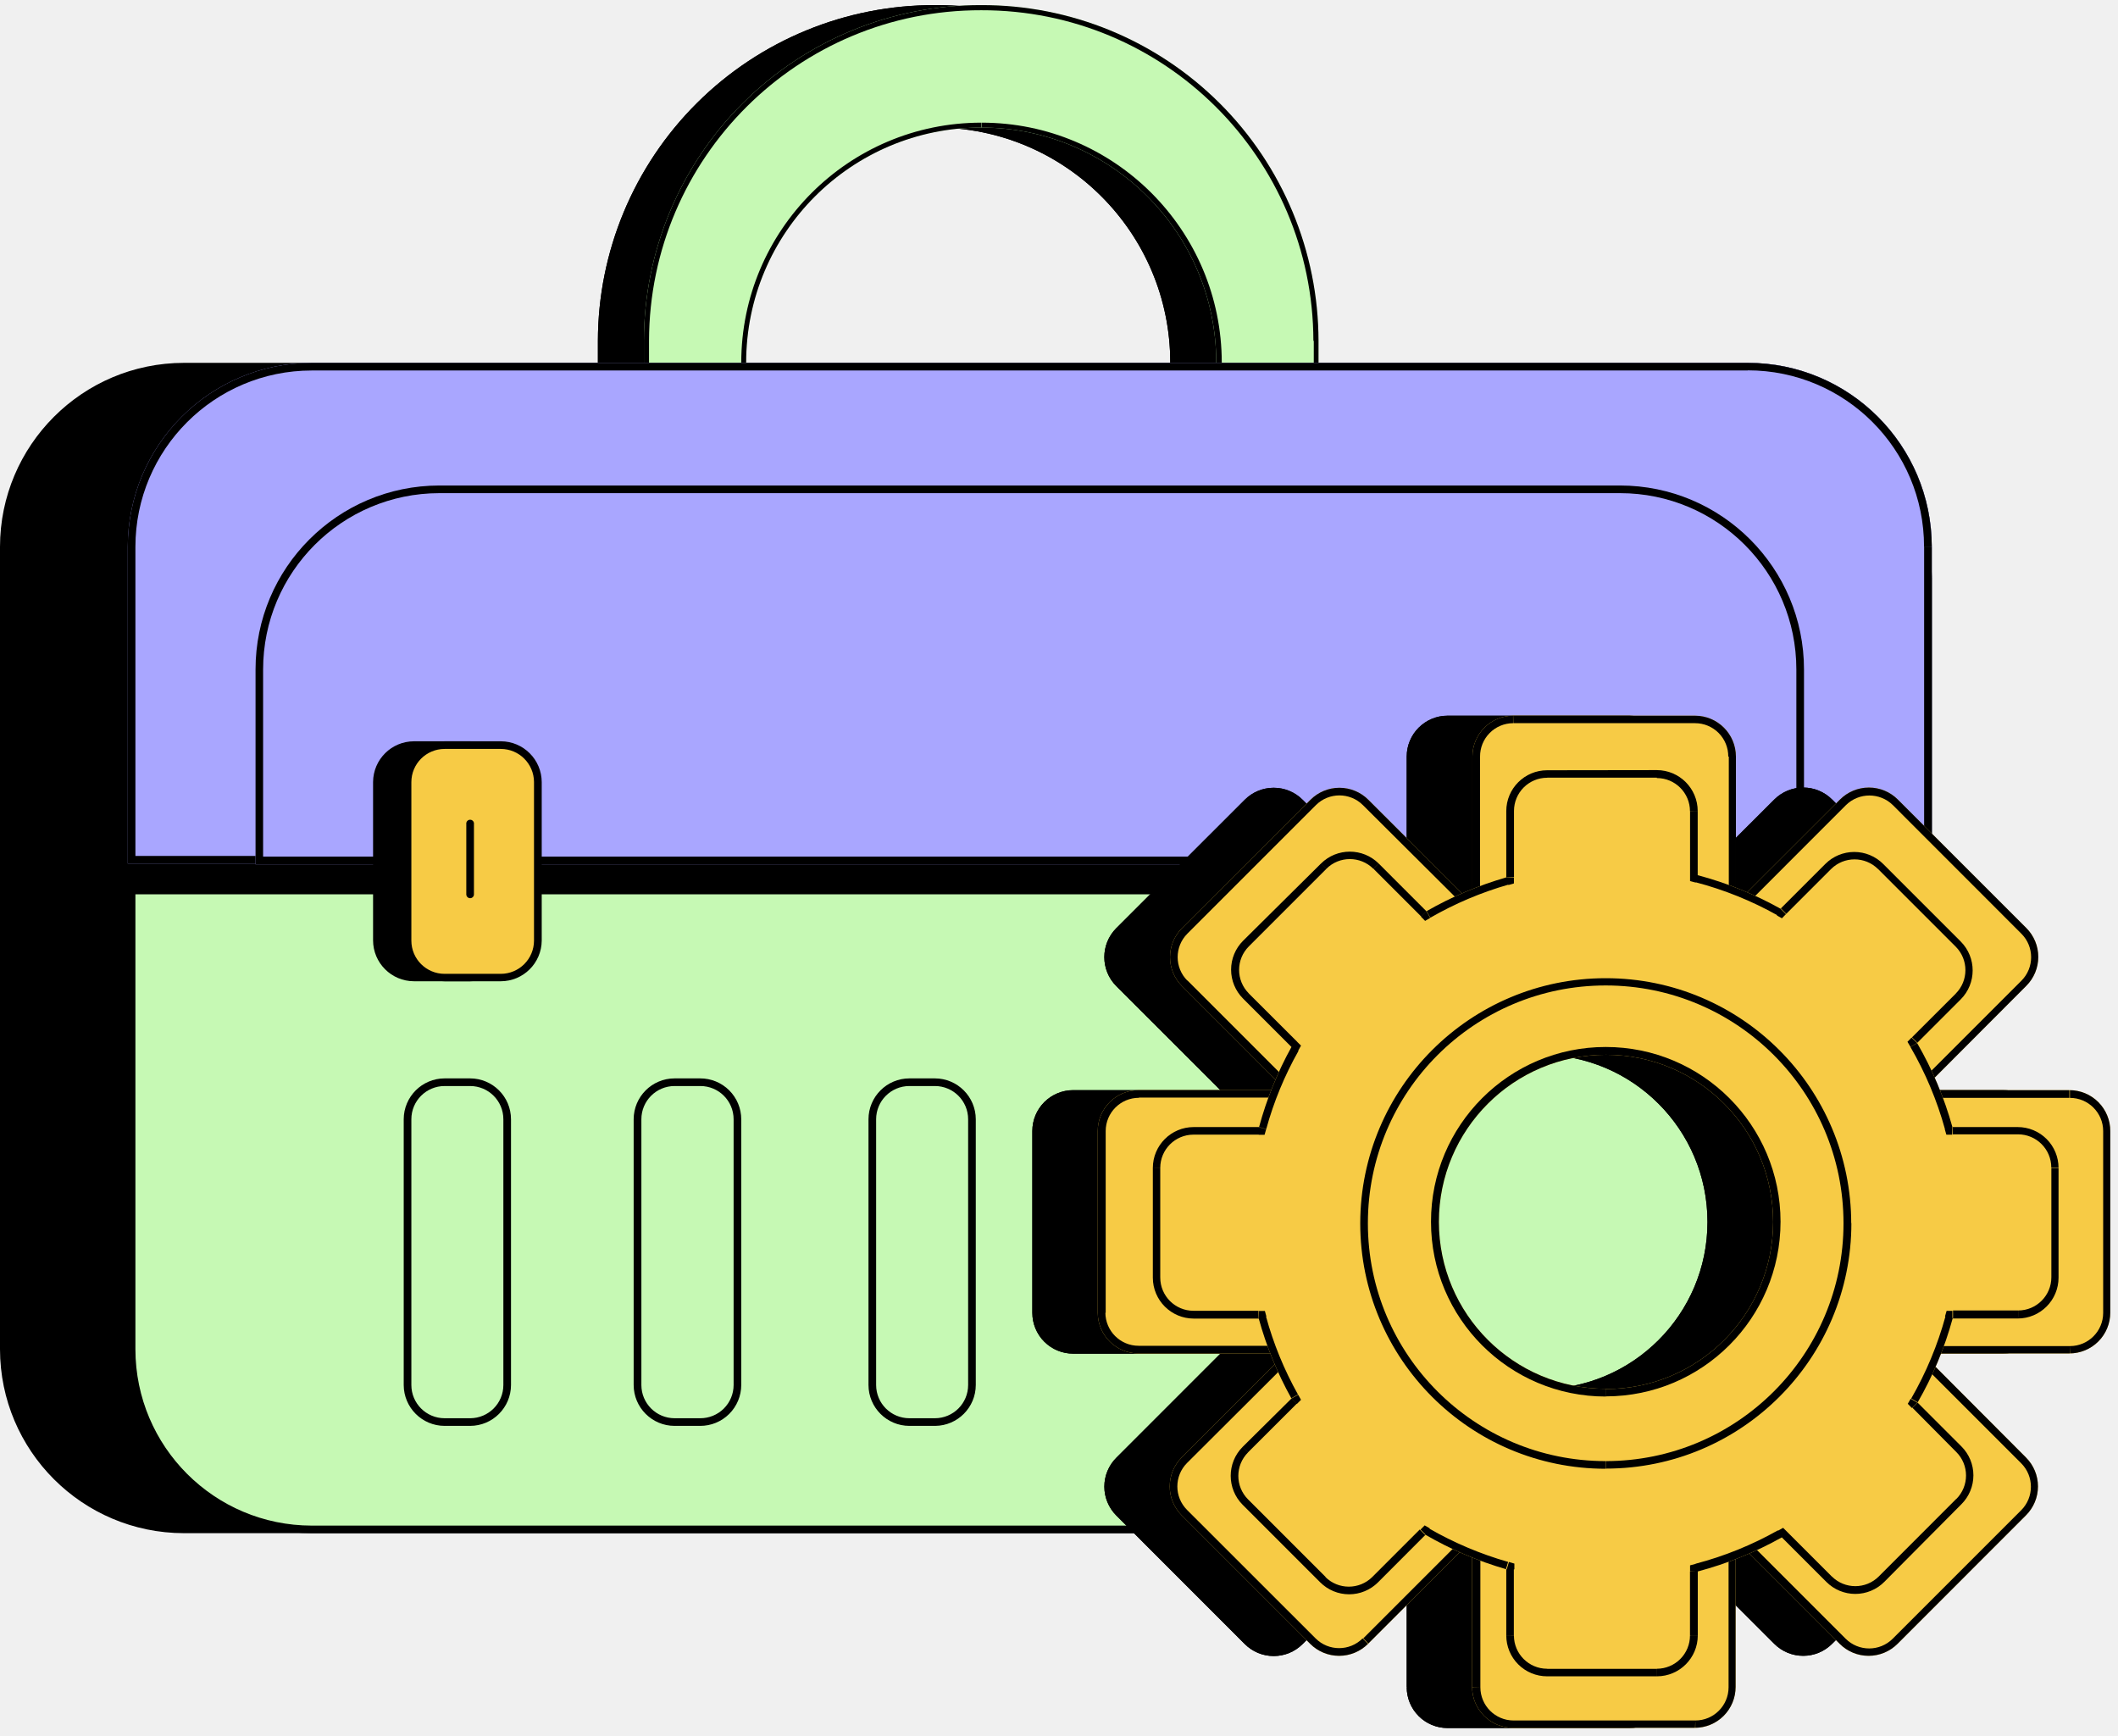
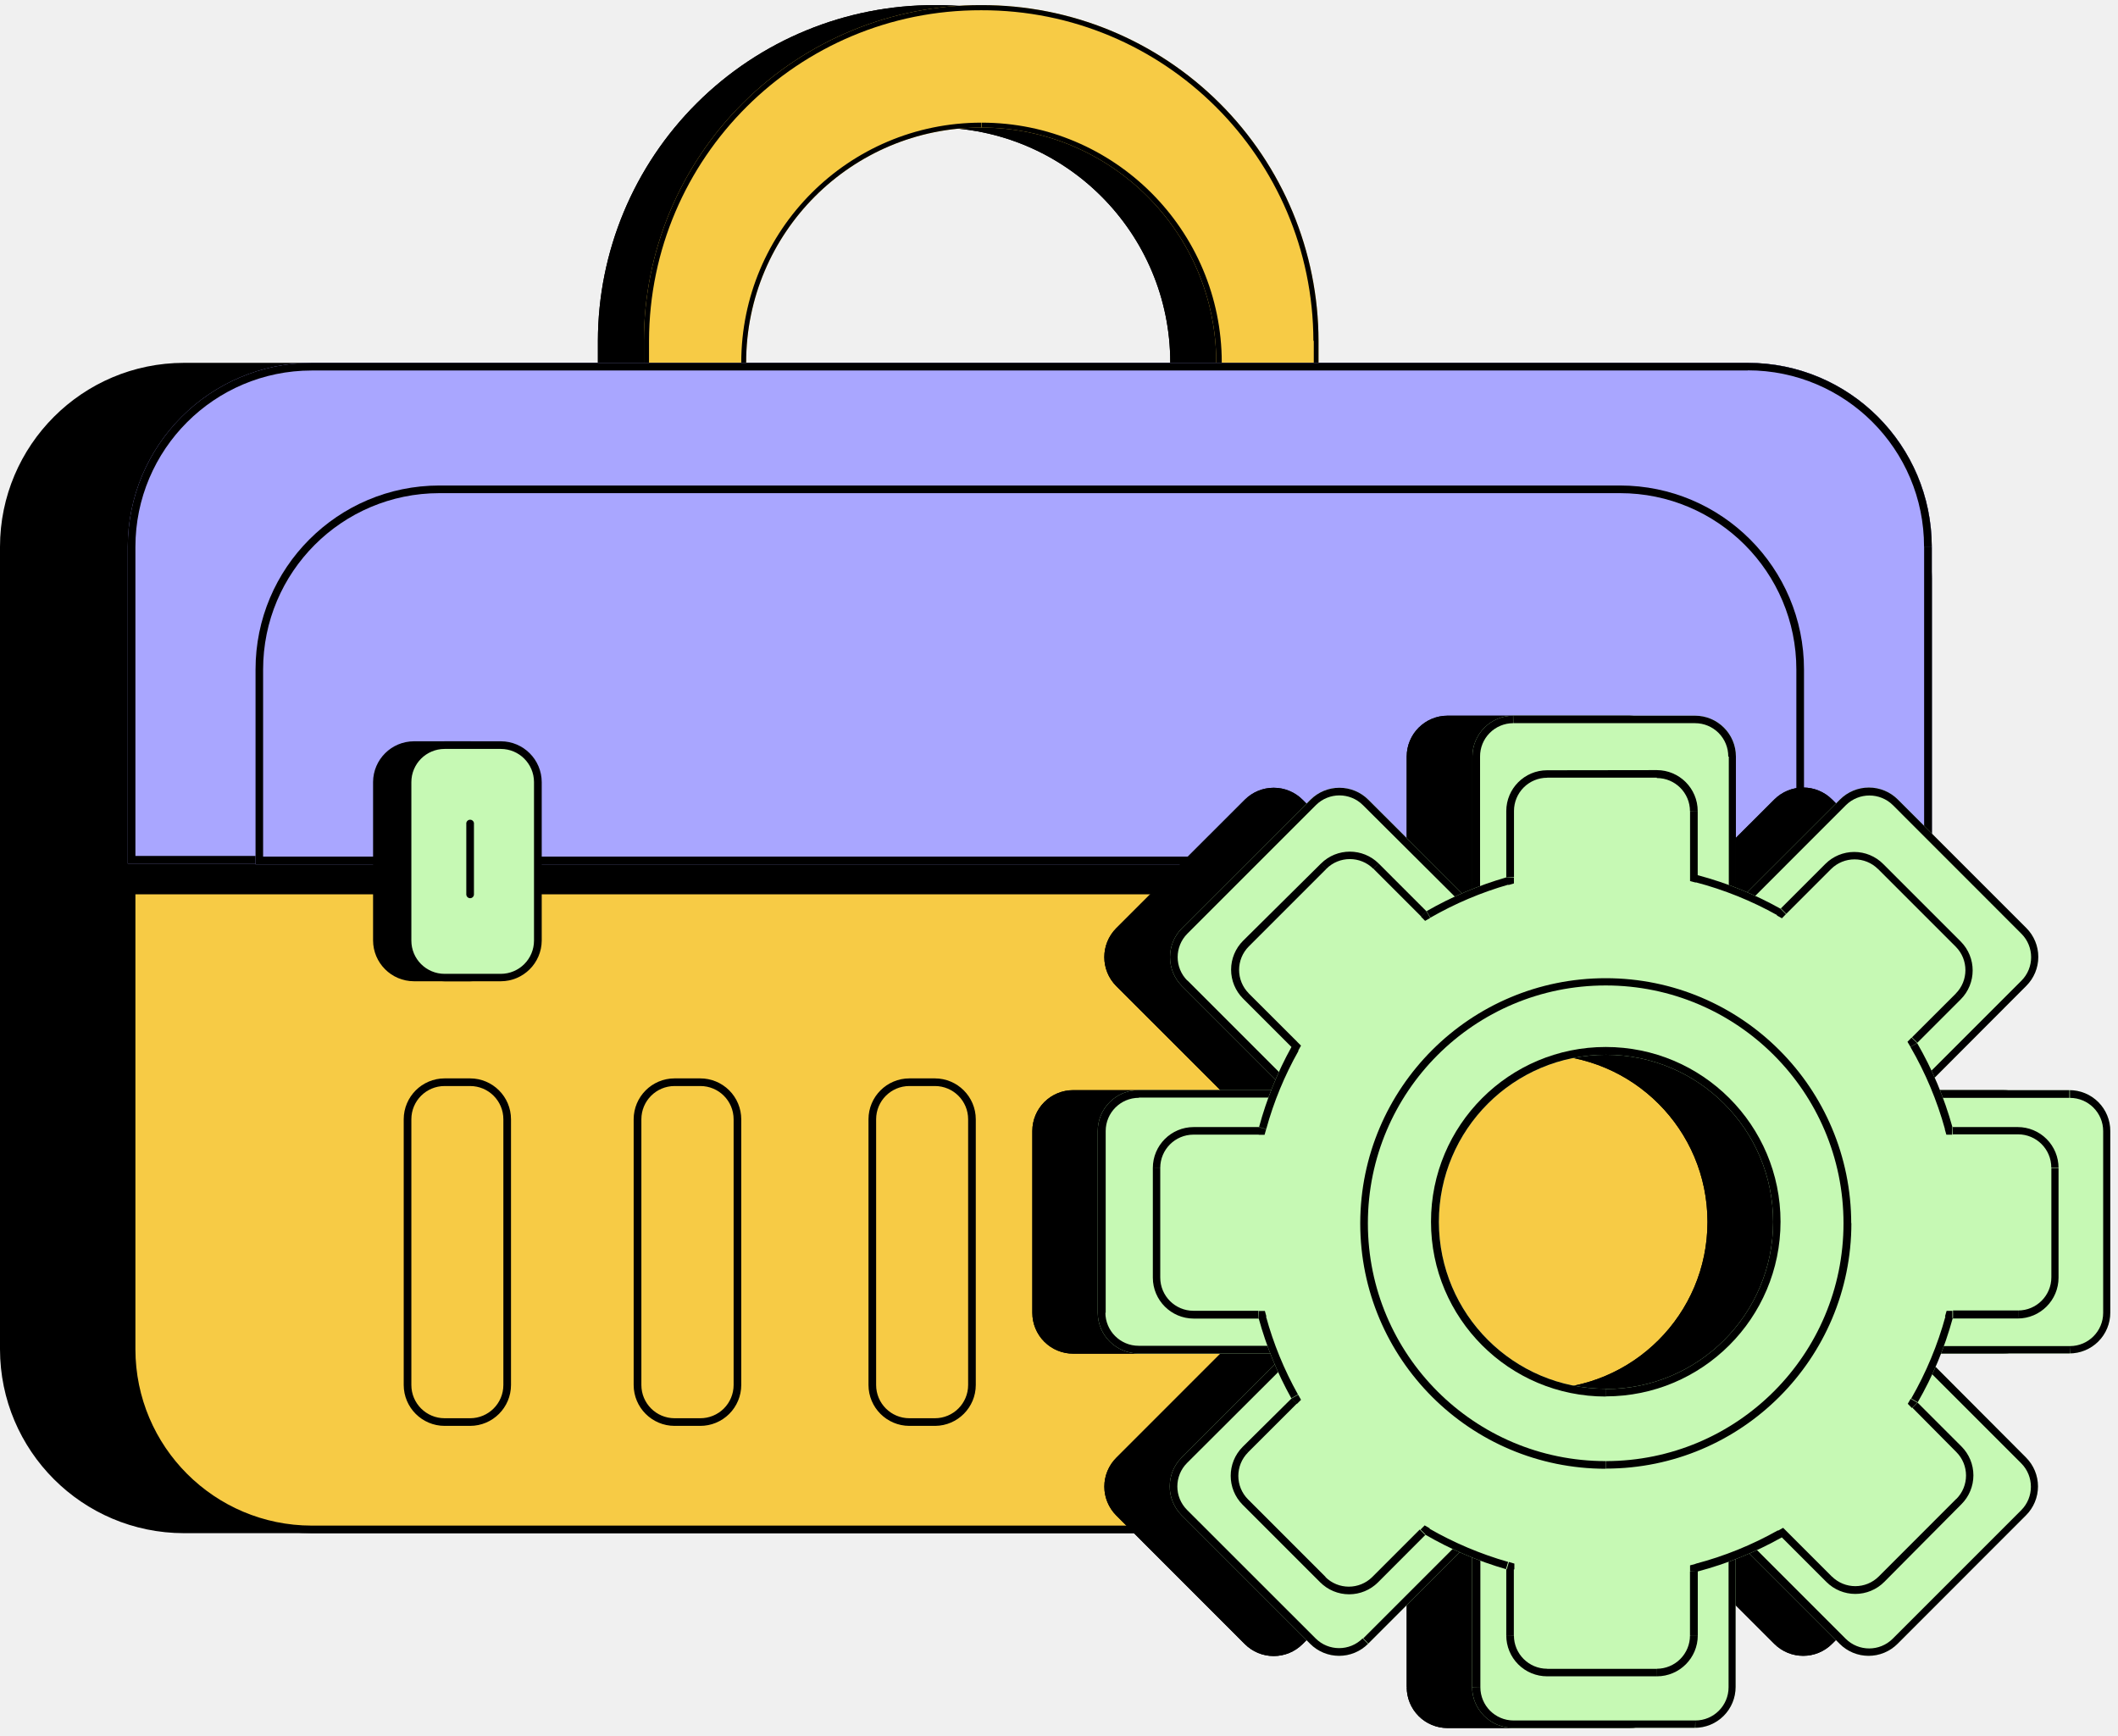
<svg xmlns="http://www.w3.org/2000/svg" viewBox="0 0 277.16 227.1">
  <defs>
-     <style>.cls-1{fill:#fff;}.cls-1,.cls-13,.cls-2,.cls-4,.cls-8{fill-rule:evenodd;}.cls-3{mask:url(#mask);}.cls-4,.cls-6{fill:#c6f9b4;}.cls-5{mask:url(#mask-2);}.cls-7{mask:url(#mask-3);}.cls-8{fill:#a9a6ff;}.cls-9{mask:url(#mask-4);}.cls-10{mask:url(#mask-5);}.cls-11,.cls-13{fill:#f7cb45;}.cls-12{mask:url(#mask-6);}.cls-14{mask:url(#mask-7);}.cls-15{mask:url(#mask-8);}</style>
+     <style>.cls-1{fill:#fff;}.cls-1,.cls-13,.cls-2,.cls-4,.cls-8{fill-rule:evenodd;}.cls-3{mask:url(#mask);}.cls-4,.cls-6{fill:#f7cb45;}.cls-5{mask:url(#mask-2);}.cls-7{mask:url(#mask-3);}.cls-8{fill:#a9a6ff;}.cls-9{mask:url(#mask-4);}.cls-10{mask:url(#mask-5);}.cls-11,.cls-13{fill:#c6f9b4;}.cls-12{mask:url(#mask-6);}.cls-14{mask:url(#mask-7);}.cls-15{mask:url(#mask-8);}</style>
    <mask id="mask" x="77.57" y="0" width="89.61" height="142.44" maskUnits="userSpaceOnUse">
      <g id="path-164-inside-34_170_3366" data-name="path-164-inside-34 170 3366">
        <path class="cls-1" d="M122.38.67A44,44,0,0,1,166.52,44.6v97.17H153.14V47.45a30.76,30.76,0,0,0-61.52,0v94.32H78.24V44.6A44,44,0,0,1,122.38.67Z" />
      </g>
    </mask>
    <mask id="mask-2" x="83.59" y="0" width="89.61" height="142.44" maskUnits="userSpaceOnUse">
      <g id="path-166-inside-35_170_3366" data-name="path-166-inside-35 170 3366">
        <path class="cls-1" d="M128.4.67A44,44,0,0,1,172.54,44.6v97.17H159.16V47.45a30.76,30.76,0,0,0-61.52,0v94.32H84.26V44.6A44,44,0,0,1,128.4.67Z" />
      </g>
    </mask>
    <mask id="mask-3" x="15.72" y="50.49" width="238.07" height="67.54" maskUnits="userSpaceOnUse">
      <g id="path-169-inside-36_170_3366" data-name="path-169-inside-36 170 3366">
        <path class="cls-1" d="M16.72,117H252.79V75.57a24.08,24.08,0,0,0-24.08-24.08H40.79A24.08,24.08,0,0,0,16.72,75.57Z" />
      </g>
    </mask>
    <mask id="mask-4" x="15.72" y="46.48" width="238.07" height="67.54" maskUnits="userSpaceOnUse">
      <g id="path-171-inside-37_170_3366" data-name="path-171-inside-37 170 3366">
        <path class="cls-1" d="M16.72,113H252.79V71.56a24.08,24.08,0,0,0-24.08-24.08H40.79A24.08,24.08,0,0,0,16.72,71.56Z" />
      </g>
    </mask>
    <mask id="mask-5" x="32.43" y="62.53" width="204.64" height="51.57" maskUnits="userSpaceOnUse">
      <g id="path-173-inside-38_170_3366" data-name="path-173-inside-38 170 3366">
        <path class="cls-1" d="M33.44,113.1H236.07V87.61A24.08,24.08,0,0,0,212,63.53H57.49A24.07,24.07,0,0,0,33.44,87.61Z" />
      </g>
    </mask>
    <mask id="mask-6" x="134.08" y="92.62" width="134.47" height="134.47" maskUnits="userSpaceOnUse">
      <g id="path-178-inside-39_170_3366" data-name="path-178-inside-39 170 3366">
        <path class="cls-1" d="M218.56,99a5.35,5.35,0,0,0-5.35-5.35H189.43A5.35,5.35,0,0,0,184.08,99v19.26l-13.62-13.61a5.35,5.35,0,0,0-7.57,0l-16.82,16.81a5.37,5.37,0,0,0,0,7.57l13.63,13.62H140.44a5.34,5.34,0,0,0-5.35,5.35v23.78a5.34,5.34,0,0,0,5.35,5.35H159.7l-13.62,13.62a5.34,5.34,0,0,0,0,7.56l16.81,16.82a5.35,5.35,0,0,0,7.57,0l13.62-13.62v19.26a5.34,5.34,0,0,0,5.35,5.35h23.78a5.34,5.34,0,0,0,5.35-5.35V201.48l13.62,13.62a5.35,5.35,0,0,0,7.57,0l16.81-16.82a5.34,5.34,0,0,0,0-7.56L243,177.1H262.2a5.34,5.34,0,0,0,5.35-5.35V148a5.34,5.34,0,0,0-5.35-5.35H243L256.56,129a5.35,5.35,0,0,0,0-7.57l-16.81-16.81a5.35,5.35,0,0,0-7.57,0l-13.62,13.61Zm-17,82.76a21.87,21.87,0,1,0-21.86-21.87A21.87,21.87,0,0,0,201.53,181.73Z" />
      </g>
    </mask>
    <mask id="mask-7" x="142.68" y="92.62" width="134.47" height="134.47" maskUnits="userSpaceOnUse">
      <g id="path-180-inside-40_170_3366" data-name="path-180-inside-40 170 3366">
        <path class="cls-1" d="M227.16,99a5.35,5.35,0,0,0-5.35-5.35H198A5.35,5.35,0,0,0,192.68,99v19.26l-13.62-13.61a5.35,5.35,0,0,0-7.57,0l-16.82,16.81a5.37,5.37,0,0,0,0,7.57l13.62,13.62H149a5.34,5.34,0,0,0-5.35,5.35v23.78A5.34,5.34,0,0,0,149,177.1h19.25l-13.62,13.62a5.36,5.36,0,0,0,0,7.56l16.82,16.82a5.35,5.35,0,0,0,7.57,0l13.62-13.62v19.26a5.34,5.34,0,0,0,5.35,5.35h23.78a5.34,5.34,0,0,0,5.35-5.35V201.48l13.62,13.62a5.35,5.35,0,0,0,7.57,0l16.81-16.82a5.34,5.34,0,0,0,0-7.56L251.54,177.1H270.8a5.34,5.34,0,0,0,5.35-5.35V148a5.34,5.34,0,0,0-5.35-5.35H251.54L265.16,129a5.35,5.35,0,0,0,0-7.57l-16.81-16.81a5.35,5.35,0,0,0-7.57,0l-13.62,13.61Zm-17,82.76a21.87,21.87,0,1,0-21.87-21.87A21.87,21.87,0,0,0,210.13,181.73Z" />
      </g>
    </mask>
    <mask id="mask-8" x="149.83" y="99.77" width="120.6" height="120.6" maskUnits="userSpaceOnUse">
      <g id="path-182-inside-41_170_3366" data-name="path-182-inside-41 170 3366">
        <path class="cls-1" d="M216.81,100.77a5.36,5.36,0,0,1,5.35,5.35v8.4A46.79,46.79,0,0,1,233,118.91l5.86-5.86a5.35,5.35,0,0,1,7.57,0l10.15,10.15a5.37,5.37,0,0,1,0,7.57l-5.71,5.71a47.08,47.08,0,0,1,4.62,11h8.54a5.34,5.34,0,0,1,5.35,5.35v14.35a5.35,5.35,0,0,1-5.35,5.35h-8.51a46.41,46.41,0,0,1-4.59,11l5.74,5.74a5.34,5.34,0,0,1,0,7.56L246.57,207a5.35,5.35,0,0,1-7.57,0l-5.83-5.83a47.34,47.34,0,0,1-11,4.46V214a5.35,5.35,0,0,1-5.35,5.35H202.46a5.34,5.34,0,0,1-5.35-5.35v-8.66a47,47,0,0,1-10.57-4.51l-6.21,6.22a5.35,5.35,0,0,1-7.57,0l-10.15-10.15a5.37,5.37,0,0,1,0-7.57L169,183a47,47,0,0,1-4.28-10.46h-8.51a5.36,5.36,0,0,1-5.35-5.35V152.83a5.35,5.35,0,0,1,5.35-5.35h8.55A46.83,46.83,0,0,1,169,137l-6.33-6.33a5.35,5.35,0,0,1,0-7.57L172.86,113a5.36,5.36,0,0,1,7.56,0l6.24,6.24a47.17,47.17,0,0,1,10.45-4.43v-8.67a5.35,5.35,0,0,1,5.35-5.35Zm-6.68,90.42A31.12,31.12,0,1,0,179,160.07,31.12,31.12,0,0,0,210.13,191.19Z" />
      </g>
    </mask>
  </defs>
  <g id="Layer_2" data-name="Layer 2">
    <g id="Layer_1-2" data-name="Layer 1">
      <rect x="0.5" y="47.98" width="235.06" height="152.14" rx="23.57" />
      <path d="M212,200.62H24.07A24.1,24.1,0,0,1,0,176.55v-105A24.1,24.1,0,0,1,24.07,47.48H212a24.1,24.1,0,0,1,24.08,24.08v105A24.1,24.1,0,0,1,212,200.62ZM24.07,48.48A23.1,23.1,0,0,0,1,71.56v105a23.1,23.1,0,0,0,23.07,23.07H212a23.1,23.1,0,0,0,23.07-23.07v-105A23.1,23.1,0,0,0,212,48.48Z" />
      <path class="cls-2" d="M122.38.67A44,44,0,0,1,166.52,44.6v97.17H153.14V47.45a30.76,30.76,0,0,0-61.52,0v94.32H78.24V44.6A44,44,0,0,1,122.38.67Z" />
      <g class="cls-3">
        <path d="M166.52,141.77v.67h.67v-.67Zm-13.38,0h-.67v.67h.67Zm-61.52,0v.67h.67v-.67Zm-13.38,0h-.67v.67h.67Zm89-97.17A44.71,44.71,0,0,0,122.38,0V1.34A43.37,43.37,0,0,1,165.85,44.6Zm0,97.17V44.6h-1.34v97.17Zm-14.05.67h13.38v-1.33H153.14Zm.67-.67V47.45h-1.34v94.32Zm0-94.32a31.42,31.42,0,0,0-31.43-31.4v1.34a30.07,30.07,0,0,1,30.09,30.06Zm-31.43-31.4A31.42,31.42,0,0,0,91,47.45h1.34a30.07,30.07,0,0,1,30.09-30.06ZM91,47.45v94.32h1.34V47.45Zm-12.71,95H91.62v-1.33H78.24ZM77.57,44.6v97.17h1.34V44.6ZM122.38,0A44.71,44.71,0,0,0,77.57,44.6h1.34A43.37,43.37,0,0,1,122.38,1.34Z" />
      </g>
      <path class="cls-4" d="M128.4.67A44,44,0,0,1,172.54,44.6v97.17H159.16V47.45a30.76,30.76,0,0,0-61.52,0v94.32H84.26V44.6A44,44,0,0,1,128.4.67Z" />
      <g class="cls-5">
        <path d="M172.54,141.77v.67h.67v-.67Zm-13.38,0h-.67v.67h.67Zm-61.52,0v.67h.67v-.67Zm-13.38,0h-.67v.67h.67Zm89-97.17A44.71,44.71,0,0,0,128.4,0V1.34A43.37,43.37,0,0,1,171.87,44.6Zm0,97.17V44.6h-1.34v97.17Zm-14.05.67h13.38v-1.33H159.16Zm.67-.67V47.45h-1.34v94.32Zm0-94.32a31.42,31.42,0,0,0-31.43-31.4v1.34a30.07,30.07,0,0,1,30.09,30.06ZM128.4,16.05A31.42,31.42,0,0,0,97,47.45h1.34A30.07,30.07,0,0,1,128.4,17.39ZM97,47.45v94.32h1.34V47.45Zm-12.71,95H97.64v-1.33H84.26ZM83.59,44.6v97.17h1.34V44.6ZM128.4,0A44.71,44.71,0,0,0,83.59,44.6h1.34A43.37,43.37,0,0,1,128.4,1.34Z" />
      </g>
      <rect class="cls-6" x="17.22" y="47.98" width="235.06" height="152.14" rx="23.57" />
      <path d="M228.71,200.62H40.79a24.1,24.1,0,0,1-24.07-24.07v-105A24.1,24.1,0,0,1,40.79,47.48H228.71a24.1,24.1,0,0,1,24.08,24.08v105A24.1,24.1,0,0,1,228.71,200.62ZM40.79,48.48A23.1,23.1,0,0,0,17.72,71.56v105a23.1,23.1,0,0,0,23.07,23.07H228.71a23.1,23.1,0,0,0,23.07-23.07v-105a23.1,23.1,0,0,0-23.07-23.08Z" />
      <path class="cls-2" d="M16.72,117H252.79V75.57a24.08,24.08,0,0,0-24.08-24.08H40.79A24.08,24.08,0,0,0,16.72,75.57Z" />
      <g class="cls-7">
        <path d="M252.79,117v1h1v-1ZM16.72,117h-1v1h1Zm212-65.54v0Zm-158.13,0v-1h0Zm-29.79,0v-1h0ZM16.72,75.57h0ZM252.79,116H16.72v2H252.79Zm-1-40.46V117h2V75.57Zm2,0a25.08,25.08,0,0,0-25.08-25.08v2a23.07,23.07,0,0,1,23.07,23.07ZM228.71,50.49H70.58v2H228.71Zm-187.92,2H70.58v-2H40.79Zm0-2A25.08,25.08,0,0,0,15.72,75.57h2A23.07,23.07,0,0,1,40.79,52.5ZM15.72,75.57V117h2V75.57Z" />
      </g>
      <path class="cls-8" d="M16.72,113H252.79V71.56a24.08,24.08,0,0,0-24.08-24.08H40.79A24.08,24.08,0,0,0,16.72,71.56Z" />
      <g class="cls-9">
        <path d="M252.79,113v1h1v-1ZM16.72,113h-1v1h1Zm212-65.54v0Zm-158.13,0v-1h0Zm-29.79,0v-1h0ZM16.72,71.56h0ZM252.79,112H16.72v2H252.79Zm-1-40.46V113h2V71.56Zm2,0a25.08,25.08,0,0,0-25.08-25.08v2a23.07,23.07,0,0,1,23.07,23.08ZM228.71,46.48H70.58v2H228.71Zm-187.92,2H70.58v-2H40.79Zm0-2A25.07,25.07,0,0,0,15.72,71.56h2A23.09,23.09,0,0,1,40.79,48.48ZM15.72,71.56V113h2V71.56Z" />
      </g>
      <path class="cls-8" d="M33.44,113.1H236.07V87.61A24.08,24.08,0,0,0,212,63.53H57.49A24.07,24.07,0,0,0,33.44,87.61Z" />
      <g class="cls-10">
        <path d="M236.07,113.1v1h1v-1Zm-202.63,0h-1v1h1ZM57.49,63.53v-1h0ZM33.44,87.61h0Zm202.63,24.48H33.44v2H236.07Zm-1-24.48V113.1h2V87.61Zm2,0A25.08,25.08,0,0,0,212,62.53v2a23.07,23.07,0,0,1,23.07,23.08ZM57.49,64.53H212v-2H57.49Zm0-2A25.08,25.08,0,0,0,32.43,87.61h2A23.08,23.08,0,0,1,57.49,64.53ZM32.43,87.61V113.1h2V87.61Z" />
      </g>
      <rect x="49.32" y="97.47" width="17.05" height="30.43" rx="4.85" />
      <path d="M61.52,128.4H54.17a5.36,5.36,0,0,1-5.35-5.35V102.32A5.36,5.36,0,0,1,54.17,97h7.35a5.36,5.36,0,0,1,5.35,5.35v20.73A5.36,5.36,0,0,1,61.52,128.4ZM54.17,98a4.35,4.35,0,0,0-4.35,4.35v20.73a4.35,4.35,0,0,0,4.35,4.35h7.35a4.35,4.35,0,0,0,4.35-4.35V102.32A4.35,4.35,0,0,0,61.52,98Z" />
      <rect class="cls-11" x="53.33" y="97.47" width="17.05" height="30.43" rx="4.85" />
      <path d="M65.54,128.4H58.18a5.36,5.36,0,0,1-5.35-5.35V102.32A5.36,5.36,0,0,1,58.18,97h7.36a5.36,5.36,0,0,1,5.35,5.35v20.73A5.36,5.36,0,0,1,65.54,128.4ZM58.18,98a4.35,4.35,0,0,0-4.35,4.35v20.73a4.35,4.35,0,0,0,4.35,4.35h7.36a4.35,4.35,0,0,0,4.34-4.35V102.32A4.35,4.35,0,0,0,65.54,98Z" />
      <path d="M61.52,117.53a.5.5,0,0,1-.5-.5v-9.36a.51.51,0,0,1,1,0V117A.5.5,0,0,1,61.52,117.53Z" />
      <path class="cls-2" d="M218.56,99a5.35,5.35,0,0,0-5.35-5.35H189.43A5.35,5.35,0,0,0,184.08,99v19.26l-13.62-13.61a5.35,5.35,0,0,0-7.57,0l-16.82,16.81a5.37,5.37,0,0,0,0,7.57l13.63,13.62H140.44a5.34,5.34,0,0,0-5.35,5.35v23.78a5.34,5.34,0,0,0,5.35,5.35H159.7l-13.62,13.62a5.34,5.34,0,0,0,0,7.56l16.81,16.82a5.35,5.35,0,0,0,7.57,0l13.62-13.62v19.26a5.34,5.34,0,0,0,5.35,5.35h23.78a5.34,5.34,0,0,0,5.35-5.35V201.48l13.62,13.62a5.35,5.35,0,0,0,7.57,0l16.81-16.82a5.34,5.34,0,0,0,0-7.56L243,177.1H262.2a5.34,5.34,0,0,0,5.35-5.35V148a5.34,5.34,0,0,0-5.35-5.35H243L256.56,129a5.35,5.35,0,0,0,0-7.57l-16.81-16.81a5.35,5.35,0,0,0-7.57,0l-13.62,13.61Zm-17,82.76a21.87,21.87,0,1,0-21.86-21.87A21.87,21.87,0,0,0,201.53,181.73Z" />
      <g class="cls-12">
        <path d="M213.21,93.62v-1h0Zm-23.78,0v0Zm-5.35,24.61-.71.71,1.71,1.71v-2.42Zm-13.62-13.61.71-.71h0Zm-7.57,0,.71.7h0Zm-16.82,16.81.72.71h0Zm0,7.57-.7.71h0Zm13.63,13.62v1h2.42l-1.71-1.71Zm0,34.48.71.71,1.71-1.71H159.7Zm-13.62,13.62.71.71h0Zm0,7.56-.71.71h0Zm16.81,16.82.71-.71h0Zm7.57,0,.71.71h0Zm13.62-13.62h1v-2.42l-1.71,1.72Zm5.35,24.61v1h0Zm23.78,0v-1h0Zm5.35-24.61.72-.7-1.72-1.72v2.42Zm13.62,13.62-.71.71h0Zm24.38-24.38-.7.71h0ZM243,177.1v-1h-2.43l1.72,1.71Zm0-34.48-.71-.71-1.71,1.71H243ZM256.56,129l.71.71h0Zm0-7.57-.7.71h0Zm-16.81-16.81-.71.7h0Zm-7.57,0,.71.7h0Zm-13.62,13.61h-1v2.43l1.72-1.72Zm-5.35-23.6A4.34,4.34,0,0,1,217.56,99h2a6.35,6.35,0,0,0-6.35-6.35Zm-23.78,0h23.78v-2H189.43ZM185.08,99a4.34,4.34,0,0,1,4.35-4.34v-2A6.35,6.35,0,0,0,183.08,99Zm0,19.26V99h-2v19.26Zm-15.33-12.91,13.62,13.62,1.42-1.42-13.62-13.61Zm-6.15,0a4.36,4.36,0,0,1,6.15,0l1.42-1.41a6.34,6.34,0,0,0-9,0Zm-16.81,16.82,16.81-16.82-1.42-1.41-16.81,16.81Zm0,6.15a4.35,4.35,0,0,1,0-6.15l-1.42-1.42a6.34,6.34,0,0,0,0,9Zm13.62,13.62-13.62-13.62-1.42,1.42L159,143.33Zm-20,1.71H159.7v-2H140.44ZM136.09,148a4.35,4.35,0,0,1,4.35-4.35v-2a6.36,6.36,0,0,0-6.36,6.36Zm0,23.78V148h-2v23.78Zm4.35,4.35a4.35,4.35,0,0,1-4.35-4.35h-2a6.35,6.35,0,0,0,6.36,6.35Zm19.26,0H140.44v2H159.7Zm-12.91,15.33,13.62-13.62L159,176.39,145.37,190Zm0,6.15a4.35,4.35,0,0,1,0-6.15L145.37,190a6.33,6.33,0,0,0,0,9Zm16.81,16.81-16.81-16.81L145.37,199l16.81,16.82Zm6.15,0a4.35,4.35,0,0,1-6.15,0l-1.42,1.42a6.36,6.36,0,0,0,9,0Zm13.62-13.61-13.62,13.61,1.42,1.42,13.62-13.62Zm1.71,20V201.48h-2v19.26Zm4.35,4.35a4.35,4.35,0,0,1-4.35-4.35h-2a6.35,6.35,0,0,0,6.35,6.36Zm23.78,0H189.43v2h23.78Zm4.35-4.35a4.35,4.35,0,0,1-4.35,4.35v2a6.35,6.35,0,0,0,6.35-6.36Zm0-19.26v19.26h2V201.48Zm15.33,12.91-13.61-13.61-1.43,1.41,13.62,13.62Zm6.15,0a4.35,4.35,0,0,1-6.15,0l-1.42,1.42a6.35,6.35,0,0,0,9,0Zm16.82-16.81L239,214.39l1.41,1.42L257.27,199Zm0-6.15a4.36,4.36,0,0,1,0,6.15l1.41,1.41a6.35,6.35,0,0,0,0-9Zm-13.62-13.62,13.62,13.62,1.41-1.42-13.61-13.62Zm20-1.71H243v2H262.2Zm4.35-4.35a4.35,4.35,0,0,1-4.35,4.35v2a6.35,6.35,0,0,0,6.36-6.35Zm0-23.78v23.78h2V148Zm-4.35-4.35a4.35,4.35,0,0,1,4.35,4.35h2a6.36,6.36,0,0,0-6.36-6.36Zm-19.25,0H262.2v-2H243Zm12.91-15.33-13.62,13.62,1.42,1.42,13.61-13.62Zm0-6.15a4.36,4.36,0,0,1,0,6.15l1.41,1.42a6.36,6.36,0,0,0,0-9ZM239,105.32l16.82,16.82,1.41-1.42-16.82-16.81Zm-6.15,0a4.36,4.36,0,0,1,6.15,0l1.41-1.41a6.33,6.33,0,0,0-9,0Zm-13.61,13.62,13.61-13.62-1.42-1.41-13.62,13.61Zm-1.72-20v19.26h2V99Zm4.84,60.89a20.86,20.86,0,0,1-20.87,20.86v2a22.87,22.87,0,0,0,22.87-22.87ZM201.53,139a20.87,20.87,0,0,1,20.87,20.87h2A22.87,22.87,0,0,0,201.53,137Zm-20.86,20.87A20.87,20.87,0,0,1,201.53,139v-2a22.87,22.87,0,0,0-22.87,22.87Zm20.86,20.86a20.86,20.86,0,0,1-20.86-20.86h-2a22.87,22.87,0,0,0,22.87,22.87Z" />
      </g>
      <path class="cls-13" d="M227.16,99a5.35,5.35,0,0,0-5.35-5.35H198A5.35,5.35,0,0,0,192.68,99v19.26l-13.62-13.61a5.35,5.35,0,0,0-7.57,0l-16.82,16.81a5.37,5.37,0,0,0,0,7.57l13.62,13.62H149a5.34,5.34,0,0,0-5.35,5.35v23.78A5.34,5.34,0,0,0,149,177.1h19.25l-13.62,13.62a5.36,5.36,0,0,0,0,7.56l16.82,16.82a5.35,5.35,0,0,0,7.57,0l13.62-13.62v19.26a5.34,5.34,0,0,0,5.35,5.35h23.78a5.34,5.34,0,0,0,5.35-5.35V201.48l13.62,13.62a5.35,5.35,0,0,0,7.57,0l16.81-16.82a5.34,5.34,0,0,0,0-7.56L251.54,177.1H270.8a5.34,5.34,0,0,0,5.35-5.35V148a5.34,5.34,0,0,0-5.35-5.35H251.54L265.16,129a5.35,5.35,0,0,0,0-7.57l-16.81-16.81a5.35,5.35,0,0,0-7.57,0l-13.62,13.61Zm-17,82.76a21.87,21.87,0,1,0-21.87-21.87A21.87,21.87,0,0,0,210.13,181.73Z" />
      <g class="cls-14">
        <path d="M221.81,93.62v-1h0Zm-23.78,0v0Zm-5.35,24.61-.72.71,1.72,1.71v-2.42Zm-13.62-13.61.71-.71h0Zm-7.57,0,.71.7h0Zm-16.82,16.81.71.71h0Zm0,7.57-.7.71h0Zm13.62,13.62v1h2.42L169,141.91Zm0,34.48.71.71,1.72-1.71h-2.43Zm-13.62,13.62.71.71h0Zm0,7.56-.7.71h0Zm16.82,16.82.71-.71h0Zm7.57,0,.71.71h0Zm13.62-13.62h1v-2.42L192,200.78ZM198,226.09v1h0Zm23.78,0v-1h0Zm5.35-24.61.71-.7-1.71-1.72v2.42Zm38-10.76-.71.71h0ZM251.54,177.1v-1h-2.42l1.71,1.71Zm0-34.48-.71-.71-1.71,1.71h2.42ZM265.16,129l.71.71h0Zm0-7.57-.71.71h0Zm-16.81-16.81-.71.7h0Zm-7.57,0,.7.7h0Zm-13.62,13.61h-1v2.43l1.71-1.72Zm-5.35-23.6A4.34,4.34,0,0,1,226.16,99h2a6.35,6.35,0,0,0-6.35-6.35Zm-23.78,0h23.78v-2H198ZM193.68,99A4.34,4.34,0,0,1,198,94.63v-2A6.35,6.35,0,0,0,191.68,99Zm0,19.26V99h-2v19.26Zm-15.33-12.91L192,118.94l1.43-1.42-13.62-13.61Zm-6.15,0a4.36,4.36,0,0,1,6.15,0l1.42-1.41a6.34,6.34,0,0,0-9,0Zm-16.82,16.82,16.82-16.82-1.42-1.41L154,120.72Zm0,6.15a4.35,4.35,0,0,1,0-6.15L154,120.72a6.34,6.34,0,0,0,0,9ZM169,141.91l-13.62-13.62L154,129.71l13.61,13.62Zm-20,1.71h19.25v-2H149ZM144.69,148a4.35,4.35,0,0,1,4.35-4.35v-2a6.36,6.36,0,0,0-6.36,6.36Zm0,23.78V148h-2v23.78ZM149,176.1a4.35,4.35,0,0,1-4.35-4.35h-2A6.35,6.35,0,0,0,149,178.1Zm19.25,0H149v2h19.25Zm-12.91,15.33L169,177.81l-1.42-1.42L154,190Zm0,6.15a4.35,4.35,0,0,1,0-6.15L154,190a6.33,6.33,0,0,0,0,9Zm16.82,16.81-16.82-16.81L154,199l16.81,16.82Zm6.15,0a4.35,4.35,0,0,1-6.15,0l-1.42,1.42a6.36,6.36,0,0,0,9,0ZM192,200.78l-13.61,13.61,1.42,1.42,13.62-13.62Zm1.72,20V201.48h-2v19.26Zm4.35,4.35a4.35,4.35,0,0,1-4.35-4.35h-2A6.35,6.35,0,0,0,198,227.1Zm23.78,0H198v2h23.78Zm4.35-4.35a4.35,4.35,0,0,1-4.35,4.35v2a6.35,6.35,0,0,0,6.35-6.36Zm0-19.26v19.26h2V201.48Zm15.32,12.91-13.61-13.61-1.42,1.41,13.62,13.62Zm6.16,0a4.36,4.36,0,0,1-6.16,0l-1.41,1.42a6.35,6.35,0,0,0,9,0Zm16.81-16.81-16.81,16.81,1.41,1.42L265.87,199Zm0-6.15a4.35,4.35,0,0,1,0,6.15l1.42,1.41a6.35,6.35,0,0,0,0-9Zm-13.62-13.62,13.62,13.62,1.42-1.42-13.62-13.62Zm20-1.71H251.54v2H270.8Zm4.35-4.35a4.35,4.35,0,0,1-4.35,4.35v2a6.35,6.35,0,0,0,6.36-6.35Zm0-23.78v23.78h2V148Zm-4.35-4.35a4.35,4.35,0,0,1,4.35,4.35h2a6.36,6.36,0,0,0-6.36-6.36Zm-19.26,0H270.8v-2H251.54Zm12.91-15.33-13.62,13.62,1.42,1.42,13.62-13.62Zm0-6.15a4.35,4.35,0,0,1,0,6.15l1.42,1.42a6.36,6.36,0,0,0,0-9Zm-16.81-16.82,16.81,16.82,1.42-1.42-16.82-16.81Zm-6.16,0a4.38,4.38,0,0,1,6.16,0l1.41-1.41a6.33,6.33,0,0,0-9,0Zm-13.61,13.62,13.61-13.62-1.41-1.41-13.62,13.61Zm-1.71-20v19.26h2V99ZM231,159.86a20.86,20.86,0,0,1-20.86,20.86v2A22.87,22.87,0,0,0,233,159.86ZM210.13,139A20.87,20.87,0,0,1,231,159.86h2A22.87,22.87,0,0,0,210.13,137Zm-20.87,20.87A20.87,20.87,0,0,1,210.13,139v-2a22.86,22.86,0,0,0-22.87,22.87Zm20.87,20.86a20.86,20.86,0,0,1-20.87-20.86h-2a22.86,22.86,0,0,0,22.87,22.87Z" />
      </g>
      <path class="cls-13" d="M216.81,100.77a5.36,5.36,0,0,1,5.35,5.35v8.4A46.79,46.79,0,0,1,233,118.91l5.86-5.86a5.35,5.35,0,0,1,7.57,0l10.15,10.15a5.37,5.37,0,0,1,0,7.57l-5.71,5.71a47.08,47.08,0,0,1,4.62,11h8.54a5.34,5.34,0,0,1,5.35,5.35v14.35a5.35,5.35,0,0,1-5.35,5.35h-8.51a46.41,46.41,0,0,1-4.59,11l5.74,5.74a5.34,5.34,0,0,1,0,7.56L246.57,207a5.35,5.35,0,0,1-7.57,0l-5.83-5.83a47.34,47.34,0,0,1-11,4.46V214a5.35,5.35,0,0,1-5.35,5.35H202.46a5.34,5.34,0,0,1-5.35-5.35v-8.66a47,47,0,0,1-10.57-4.51l-6.21,6.22a5.35,5.35,0,0,1-7.57,0l-10.15-10.15a5.37,5.37,0,0,1,0-7.57L169,183a47,47,0,0,1-4.28-10.46h-8.51a5.36,5.36,0,0,1-5.35-5.35V152.83a5.35,5.35,0,0,1,5.35-5.35h8.55A46.83,46.83,0,0,1,169,137l-6.33-6.33a5.35,5.35,0,0,1,0-7.57L172.86,113a5.36,5.36,0,0,1,7.56,0l6.24,6.24a47.17,47.17,0,0,1,10.45-4.43v-8.67a5.35,5.35,0,0,1,5.35-5.35Zm-6.68,90.42A31.12,31.12,0,1,0,179,160.07,31.12,31.12,0,0,0,210.13,191.19Z" />
      <g class="cls-15">
        <path d="M222.16,114.52h-1v.77l.75.2ZM233,118.91l-.48.88.66.37.53-.54Zm5.86-5.86-.71-.71h0Zm7.57,0-.71.71h0Zm10.15,10.15-.71.71h0Zm0,7.57-.71-.71h0Zm-5.71,5.71-.72-.71-.54.55.39.66Zm4.62,11-1,.27.21.73h.76Zm0,25.05v-1h-.76l-.21.73Zm-4.59,11-.87-.5-.38.66.54.55ZM239,207l.71-.71h0Zm-5.83-5.83.71-.71-.54-.54-.66.37Zm-11,4.46-.26-1-.75.2v.77Zm-25-.27h1v-.76l-.72-.21Zm-10.57-4.51.5-.86-.67-.39-.54.55Zm-6.21,6.22.71.71h0Zm-7.57,0,.71-.71h0Zm-10.15-10.15.71-.71h0Zm0-7.57.71.71h0ZM169,183l.71.71.54-.54-.37-.66Zm-4.28-10.46,1-.27-.2-.73h-.77Zm0-25.05v1h.76l.21-.73ZM169,137l.88.49.37-.67-.54-.53Zm-6.33-6.33.71-.71h0Zm0-7.57-.71-.71h0ZM172.86,113l.71.71h0Zm7.56,0,.71-.7h0Zm6.24,6.24-.71.71.54.55.67-.39Zm10.45-4.43.28,1,.72-.21v-.76Zm5.35-14v-1h0Zm20.7,5.35a6.35,6.35,0,0,0-6.35-6.35v2a4.34,4.34,0,0,1,4.34,4.34Zm0,8.4v-8.4h-2v8.4ZM233.53,118a47.2,47.2,0,0,0-11.12-4.49l-.51,1.94a45.52,45.52,0,0,1,10.66,4.3Zm4.66-5.7-5.85,5.86,1.41,1.42,5.86-5.86Zm9,0a6.36,6.36,0,0,0-9,0l1.42,1.42a4.36,4.36,0,0,1,6.15,0Zm10.15,10.15-10.15-10.15-1.42,1.42,10.15,10.15Zm0,9a6.36,6.36,0,0,0,0-9l-1.42,1.42a4.35,4.35,0,0,1,0,6.15Zm-5.71,5.71,5.71-5.71-1.42-1.42-5.72,5.71Zm4.87,10A47.6,47.6,0,0,0,251.77,136L250,137a45.72,45.72,0,0,1,4.52,10.77Zm7.58-.73h-8.54v2h8.54Zm6.36,6.35a6.35,6.35,0,0,0-6.36-6.35v2a4.35,4.35,0,0,1,4.35,4.35Zm0,14.35V152.83h-2v14.35Zm-6.36,6.35a6.35,6.35,0,0,0,6.36-6.35h-2a4.35,4.35,0,0,1-4.35,4.35Zm-8.51,0h8.51v-2h-8.51ZM251.84,184a47.67,47.67,0,0,0,4.69-11.25l-1.94-.53A45.71,45.71,0,0,1,250.1,183Zm5.58,4.53-5.74-5.74-1.42,1.42L256,190Zm0,9a6.35,6.35,0,0,0,0-9L256,190a4.35,4.35,0,0,1,0,6.15ZM247.28,207.7l10.14-10.15L256,196.13l-10.14,10.15Zm-9,0a6.36,6.36,0,0,0,9,0l-1.42-1.42a4.35,4.35,0,0,1-6.15,0Zm-5.83-5.83,5.83,5.83,1.42-1.42-5.83-5.83Zm-10.05,4.72A47.74,47.74,0,0,0,233.66,202l-1-1.75a45.39,45.39,0,0,1-10.78,4.37Zm.75,7.42v-8.39h-2V214Zm-6.35,6.36a6.35,6.35,0,0,0,6.35-6.36h-2a4.34,4.34,0,0,1-4.34,4.35Zm-14.35,0h14.35v-2H202.46ZM196.1,214a6.36,6.36,0,0,0,6.36,6.36v-2a4.35,4.35,0,0,1-4.35-4.35Zm0-8.66V214h2v-8.66ZM186,201.71a47.58,47.58,0,0,0,10.79,4.6l.56-1.93A46.12,46.12,0,0,1,187,200Zm-5,6.06,6.21-6.22-1.42-1.41-6.21,6.21Zm-9,0a6.36,6.36,0,0,0,9,0l-1.42-1.42a4.36,4.36,0,0,1-6.15,0ZM161.9,197.62l10.15,10.15,1.42-1.42L163.32,196.2Zm0-9a6.36,6.36,0,0,0,0,9l1.42-1.42a4.35,4.35,0,0,1,0-6.15Zm6.36-6.35-6.36,6.35,1.42,1.42,6.36-6.35Zm-4.53-9.49a47.46,47.46,0,0,0,4.37,10.69l1.75-1a45.26,45.26,0,0,1-4.19-10.24Zm-7.55.74h8.51v-2h-8.51Zm-6.35-6.35a6.35,6.35,0,0,0,6.35,6.35v-2a4.35,4.35,0,0,1-4.35-4.35Zm0-14.35v14.35h2V152.83Zm6.35-6.35a6.35,6.35,0,0,0-6.35,6.35h2a4.35,4.35,0,0,1,4.35-4.35Zm8.55,0h-8.55v2h8.55Zm3.43-9.94a48.33,48.33,0,0,0-4.4,10.67l1.94.54a45.08,45.08,0,0,1,4.22-10.23ZM162,131.41l6.33,6.33,1.42-1.42L163.42,130Zm0-9a6.36,6.36,0,0,0,0,9l1.42-1.42a4.35,4.35,0,0,1,0-6.15Zm10.15-10.14L162,122.42l1.42,1.42,10.15-10.15Zm9,0a6.33,6.33,0,0,0-9,0l1.42,1.41a4.35,4.35,0,0,1,6.14,0Zm6.24,6.23-6.24-6.23-1.42,1.41,6.24,6.24Zm9.46-4.68a48.2,48.2,0,0,0-10.67,4.52l1,1.74a45.85,45.85,0,0,1,10.23-4.33Zm-.73-7.71v8.67h2v-8.67Zm6.36-6.35a6.35,6.35,0,0,0-6.36,6.35h2a4.34,4.34,0,0,1,4.35-4.34Zm14.35,0H202.46v2h14.35Zm23.44,60.3a30.12,30.12,0,0,1-30.12,30.11v2a32.12,32.12,0,0,0,32.12-32.12ZM210.13,130a30.13,30.13,0,0,1,30.12,30.12h2A32.12,32.12,0,0,0,210.13,128ZM180,160.07A30.12,30.12,0,0,1,210.13,130v-2A32.12,32.12,0,0,0,178,160.07Zm30.12,30.11A30.11,30.11,0,0,1,180,160.07h-2a32.12,32.12,0,0,0,32.12,32.12Z" />
      </g>
      <rect class="cls-6" x="53.33" y="141.61" width="13.04" height="44.47" rx="4.85" />
      <path d="M61.52,186.58H58.18a5.36,5.36,0,0,1-5.35-5.35V146.46a5.36,5.36,0,0,1,5.35-5.35h3.34a5.36,5.36,0,0,1,5.35,5.35v34.77A5.36,5.36,0,0,1,61.52,186.58Zm-3.34-44.47a4.35,4.35,0,0,0-4.35,4.35v34.77a4.35,4.35,0,0,0,4.35,4.35h3.34a4.35,4.35,0,0,0,4.35-4.35V146.46a4.35,4.35,0,0,0-4.35-4.35Z" />
      <rect class="cls-6" x="83.43" y="141.61" width="13.04" height="44.47" rx="4.85" />
      <path d="M91.62,186.58H88.27a5.36,5.36,0,0,1-5.35-5.35V146.46a5.36,5.36,0,0,1,5.35-5.35h3.35A5.36,5.36,0,0,1,97,146.46v34.77A5.36,5.36,0,0,1,91.62,186.58Zm-3.35-44.47a4.35,4.35,0,0,0-4.34,4.35v34.77a4.35,4.35,0,0,0,4.34,4.35h3.35A4.35,4.35,0,0,0,96,181.23V146.46a4.35,4.35,0,0,0-4.35-4.35Z" />
      <rect class="cls-6" x="114.19" y="141.61" width="13.04" height="44.47" rx="4.85" />
      <path d="M122.38,186.58H119a5.36,5.36,0,0,1-5.35-5.35V146.46a5.36,5.36,0,0,1,5.35-5.35h3.34a5.36,5.36,0,0,1,5.35,5.35v34.77A5.36,5.36,0,0,1,122.38,186.58ZM119,142.11a4.35,4.35,0,0,0-4.35,4.35v34.77a4.35,4.35,0,0,0,4.35,4.35h3.34a4.35,4.35,0,0,0,4.35-4.35V146.46a4.35,4.35,0,0,0-4.35-4.35Z" />
    </g>
  </g>
</svg>
